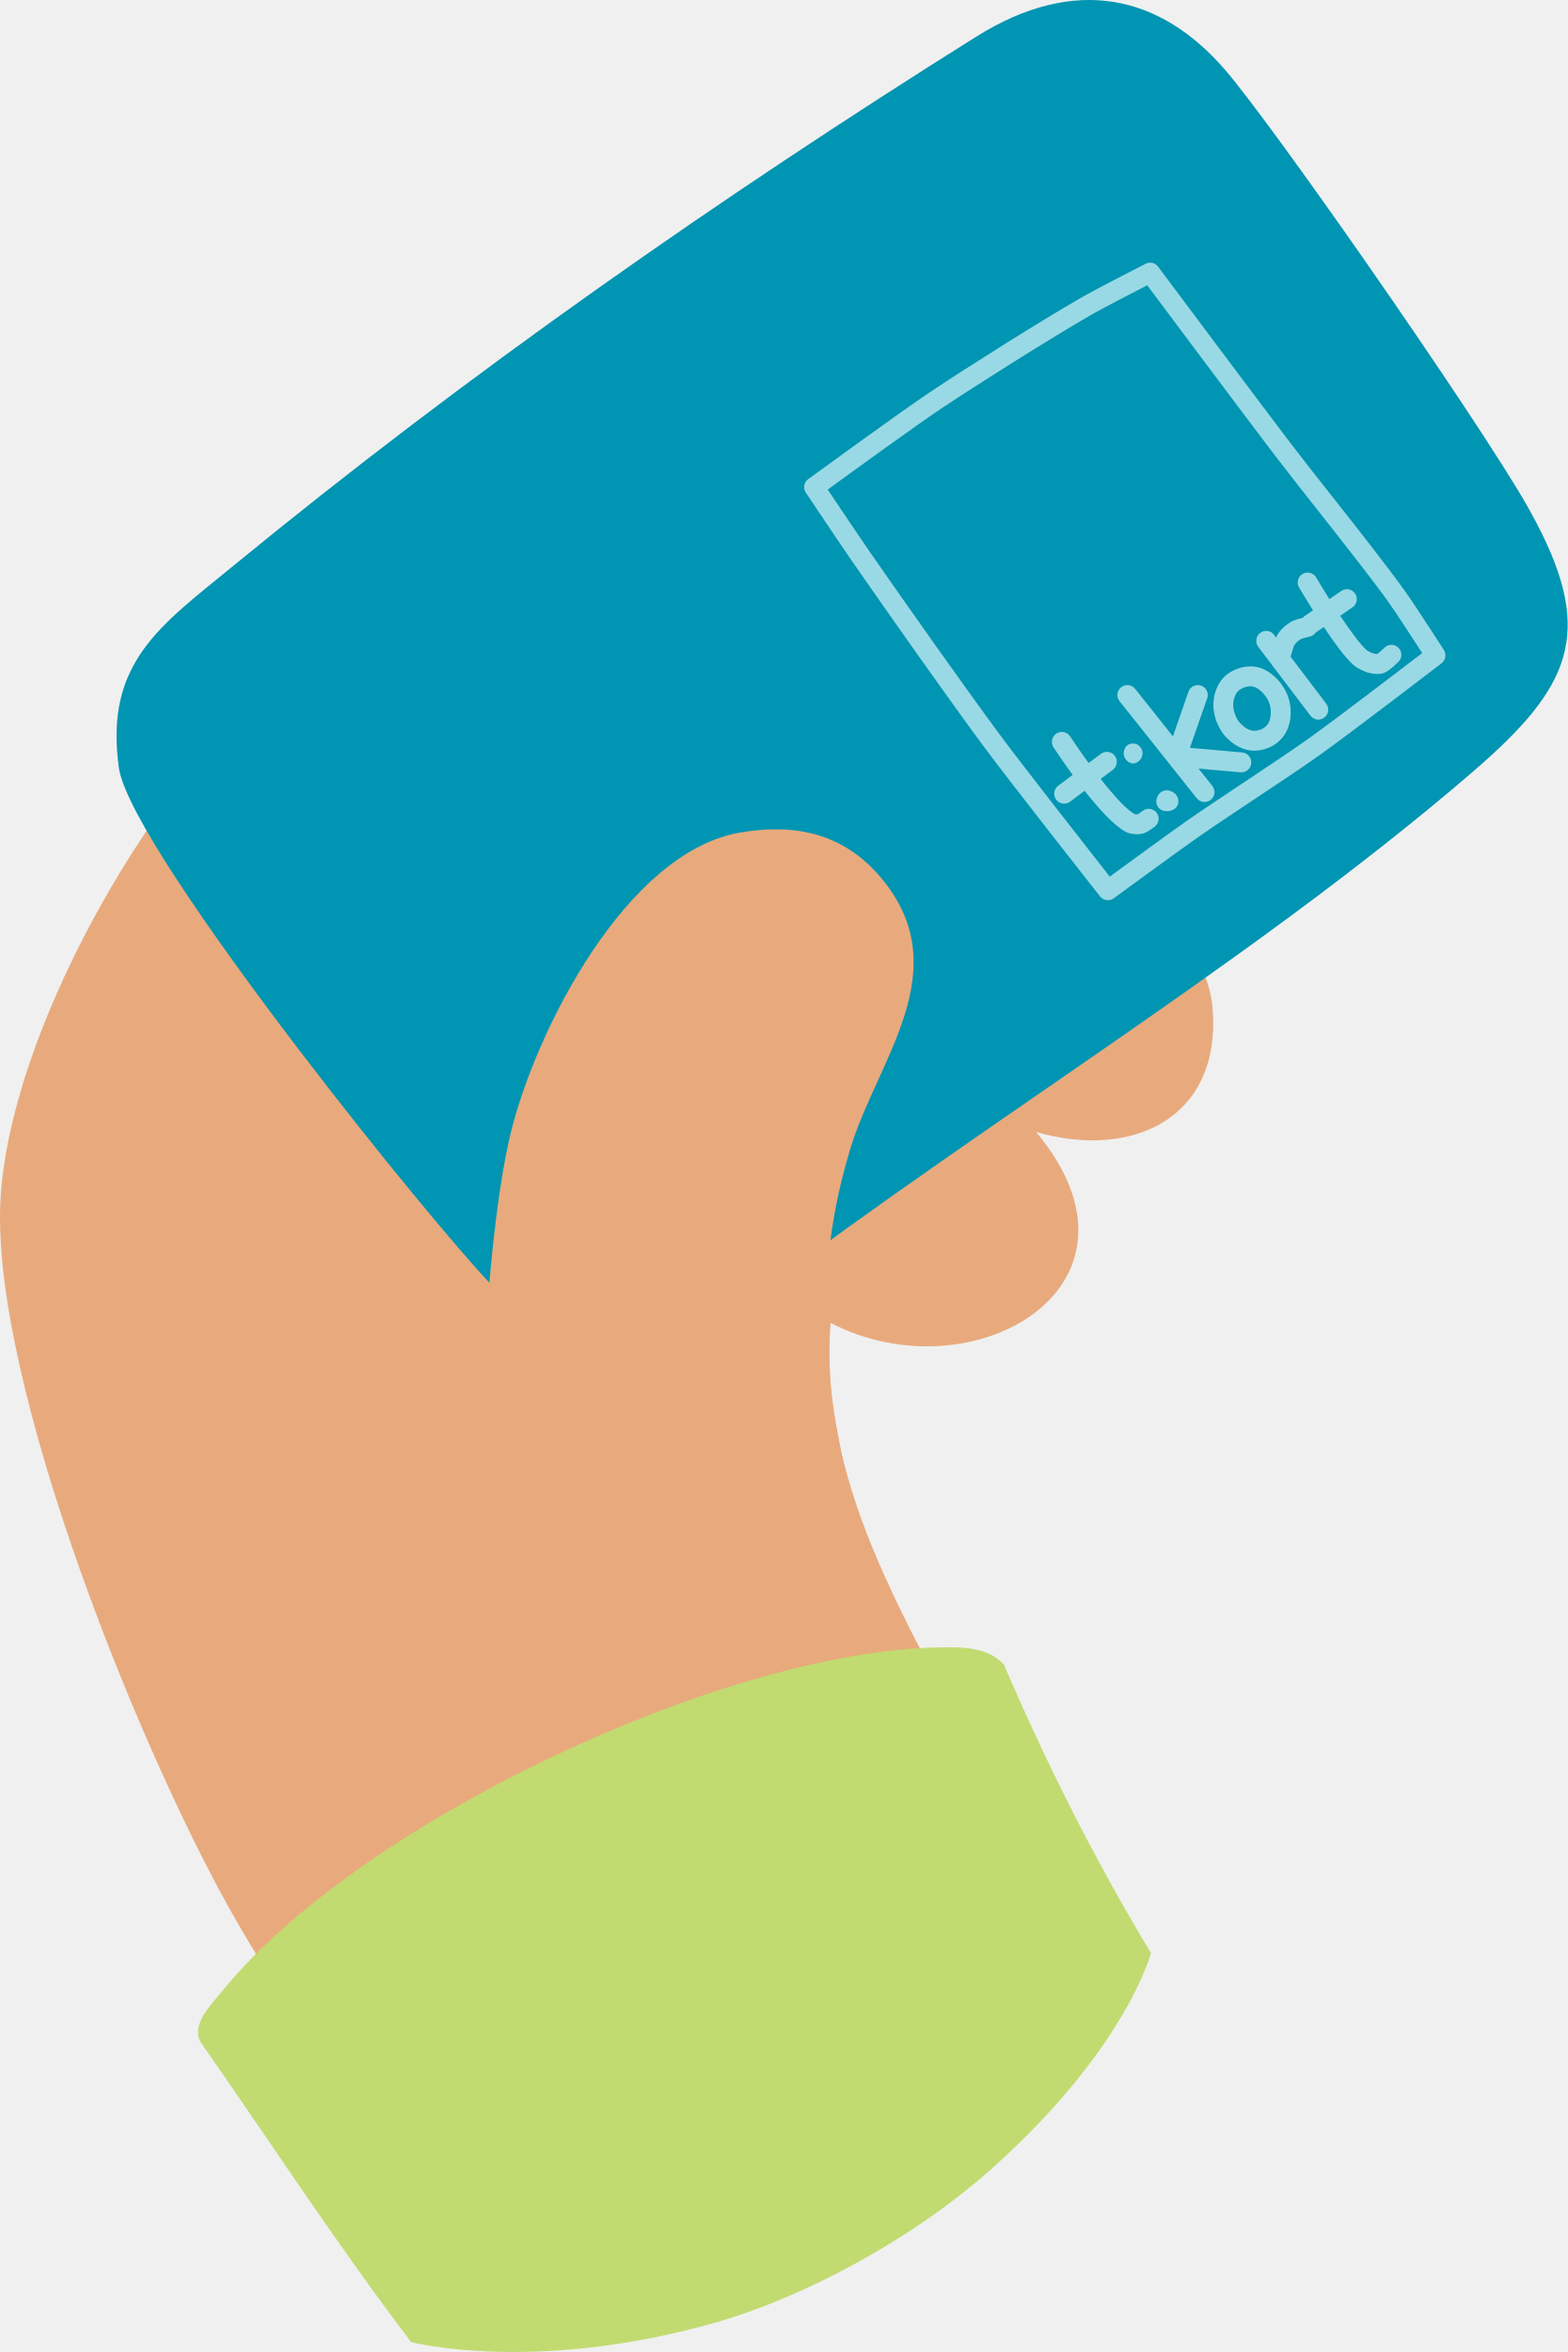
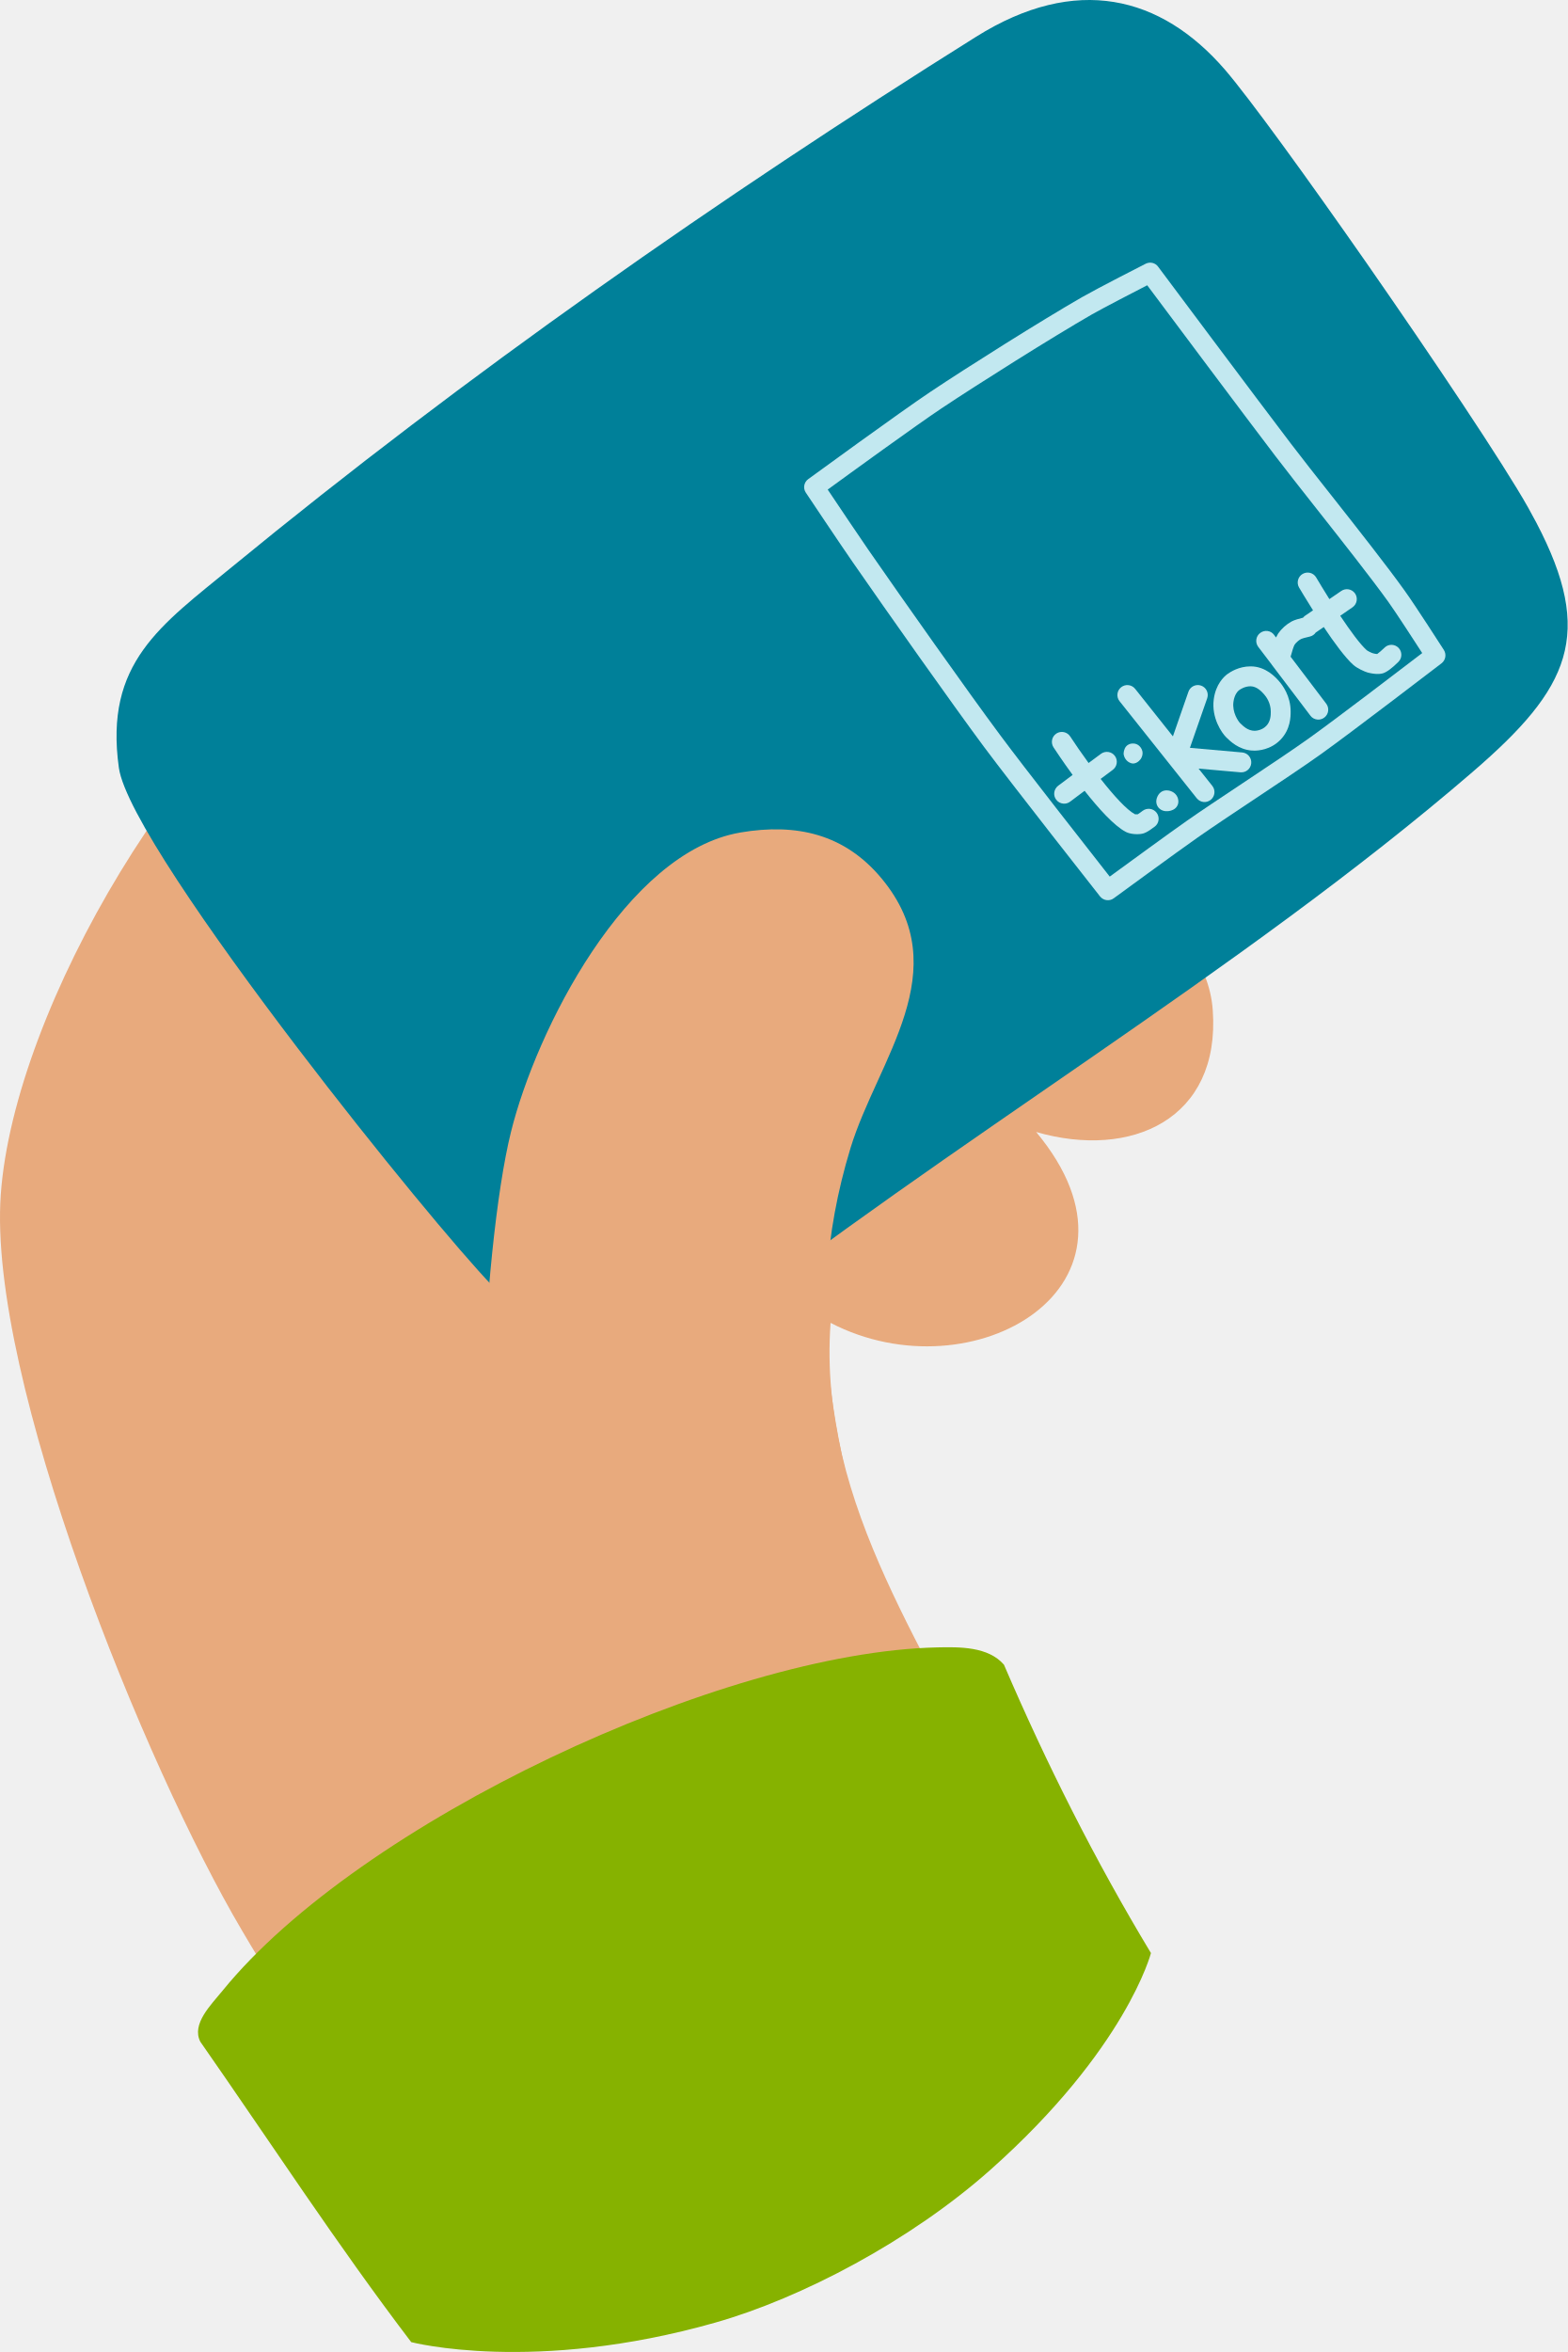
<svg xmlns="http://www.w3.org/2000/svg" width="200" height="300" viewBox="0 0 200 300" fill="none">
  <g clip-path="url(#clip0_7655_1062)">
    <path d="M132.186 144.383C148.538 163.984 124.126 178.175 105.963 168.734C104.257 192.346 119.053 211.117 128.076 231.495C129.059 237.632 122.276 241.186 117.826 243.853C98.66 255.34 66.801 263.177 44.569 260.577C38.779 259.9 33.686 251.007 30.846 246.193C18.563 225.398 -1.59 175.908 0.1 152.353C1.817 128.415 24.003 91.052 45.039 79.238C63.475 68.884 101.83 68.391 122.066 73.445C141.959 78.412 143.219 94.149 126.579 104.553C136.179 110.16 153.802 115.817 154.722 128.878C155.702 142.756 144.325 147.9 132.182 144.386L132.186 144.383Z" fill="#E8AA7D" />
-     <path d="M187.904 98.433C158.205 124.028 121.033 145.71 90.06 170.178C77.277 176.308 72.214 173.635 63.481 164.694C63.275 164.487 63.068 164.274 62.861 164.057C58.778 159.827 48.152 147.043 37.959 133.665C26.672 118.851 15.916 103.327 15.163 97.92C13.296 84.525 20.503 79.772 29.639 72.275C59.525 47.743 91.793 25.208 124.529 4.687C137.259 -3.29 148.108 -0.557 156.285 8.9C159.251 12.331 166.668 22.551 174.311 33.505C182.917 45.87 191.82 59.167 194.95 64.731C195.32 65.394 195.673 66.038 196 66.664C203.486 80.945 200.28 87.769 187.904 98.43V98.433Z" fill="#0095B2" />
-     <path d="M159.661 95.73C158.011 95.583 156.961 94.56 156.441 94.05C155.888 93.51 154.528 91.586 154.848 89.189C155.105 87.276 156.138 86.316 156.571 85.992C156.971 85.696 158.055 85.002 159.528 84.996C161.495 84.986 162.755 86.412 163.168 86.879C163.615 87.382 164.658 88.773 164.655 90.759C164.655 91.379 164.655 93.023 163.358 94.356C162.085 95.666 160.471 95.75 160.008 95.743C159.888 95.743 159.775 95.736 159.661 95.726V95.73ZM158.088 88.026C157.951 88.129 157.491 88.543 157.358 89.526C157.175 90.889 157.998 92.026 158.211 92.236C158.628 92.643 159.198 93.2 160.038 93.213C160.131 93.213 160.945 93.206 161.541 92.593C162.121 91.996 162.121 91.196 162.121 90.763C162.121 89.643 161.528 88.853 161.271 88.566C160.998 88.256 160.358 87.543 159.538 87.536C158.805 87.536 158.245 87.912 158.091 88.026H158.088Z" fill="#99D9E5" />
-     <path d="M143.672 95.2C143.939 94.906 144.295 94.8 144.669 94.84C145.122 94.886 145.465 95.166 145.662 95.586C145.958 96.216 145.538 96.803 145.505 96.846C145.275 97.156 144.805 97.493 144.335 97.356C143.679 97.17 143.415 96.586 143.355 96.25C143.322 96.066 143.385 95.516 143.672 95.2Z" fill="#99D9E5" />
-     <path d="M149.088 100.833C149.138 100.84 149.908 100.963 150.212 101.667C150.282 101.823 150.438 102.273 150.222 102.73C149.962 103.28 149.368 103.404 149.215 103.434C149.092 103.46 148.435 103.597 147.922 103.14C147.545 102.804 147.418 102.287 147.592 101.777C147.772 101.25 148.222 100.693 149.085 100.83L149.088 100.833Z" fill="#99D9E5" />
-     <path d="M184.207 82.909C184.057 82.682 180.521 77.165 179.197 75.335C177.021 72.291 173.238 67.481 169.894 63.244C167.901 60.724 166.024 58.344 164.694 56.594C160.465 51.05 147.875 34.179 147.745 34.012C147.382 33.512 146.708 33.359 146.155 33.642C145.905 33.765 140.012 36.776 138.035 37.906C133.019 40.783 123.346 46.87 118.683 49.99C114.739 52.63 103.587 60.767 103.113 61.111C102.56 61.511 102.423 62.281 102.807 62.841C102.85 62.914 107.253 69.491 108.75 71.651C113.093 77.918 121.346 89.619 125.539 95.269C129.106 100.06 140.222 114.194 140.339 114.341C140.569 114.624 140.885 114.788 141.222 114.818C141.525 114.844 141.829 114.771 142.082 114.581C142.165 114.521 150.142 108.68 152.822 106.804C154.585 105.567 157.165 103.85 159.898 102.03C163.101 99.903 166.401 97.706 168.504 96.203C172.391 93.433 183.794 84.686 183.91 84.602C184.43 84.199 184.554 83.462 184.204 82.905L184.207 82.909ZM167.034 94.139C164.968 95.62 161.675 97.81 158.501 99.92C155.751 101.747 153.155 103.47 151.372 104.724C149.235 106.217 143.818 110.177 141.575 111.811C139.005 108.534 130.582 97.796 127.589 93.753C123.403 88.126 115.173 76.465 110.843 70.215C109.706 68.578 106.893 64.381 105.596 62.447C108.473 60.351 116.873 54.25 120.096 52.1C124.732 49.003 134.335 42.959 139.299 40.106C140.765 39.276 144.572 37.302 146.358 36.386C148.992 39.913 158.995 53.303 162.685 58.137C164.024 59.894 165.908 62.284 167.901 64.814C171.228 69.031 175.001 73.815 177.144 76.805C178.097 78.138 180.337 81.595 181.441 83.299C178.637 85.446 170.241 91.849 167.034 94.139Z" fill="#99D9E5" />
-     <path d="M178.411 84.415C177.581 85.242 176.911 85.735 176.414 85.885C176.101 85.975 175.744 85.979 175.414 85.949C174.934 85.905 174.537 85.795 174.471 85.779C174.024 85.645 173.161 85.245 172.688 84.839C171.641 83.922 170.184 81.935 168.881 79.978L167.931 80.632C167.911 80.648 167.894 80.662 167.868 80.668C167.691 80.932 167.421 81.122 167.101 81.195C166.644 81.292 166.101 81.445 165.961 81.519C165.674 81.672 165.334 81.972 165.151 82.245C165.051 82.422 164.831 83.065 164.651 83.762L169.198 89.759C169.614 90.312 169.511 91.112 168.948 91.529C168.691 91.726 168.381 91.809 168.078 91.782C167.731 91.752 167.398 91.586 167.178 91.286L162.238 84.769C162.238 84.769 162.231 84.759 162.231 84.752L160.521 82.505C160.105 81.952 160.208 81.152 160.771 80.735C161.328 80.308 162.125 80.412 162.541 80.975L162.791 81.312C162.885 81.115 162.978 80.945 163.064 80.808C163.474 80.208 164.111 79.635 164.761 79.278C165.134 79.075 165.788 78.895 166.238 78.788C166.304 78.692 166.398 78.615 166.498 78.538L167.511 77.848C166.594 76.401 165.908 75.235 165.731 74.941C165.378 74.341 165.581 73.561 166.181 73.208C166.791 72.855 167.561 73.051 167.914 73.658C168.298 74.305 168.898 75.298 169.598 76.415L171.114 75.378C171.694 74.978 172.478 75.125 172.878 75.705C173.267 76.281 173.121 77.068 172.544 77.465L170.981 78.542C172.224 80.408 173.527 82.195 174.361 82.932C174.494 83.039 174.974 83.282 175.184 83.335C175.324 83.382 175.551 83.409 175.694 83.422C175.901 83.279 176.307 82.932 176.621 82.622C177.114 82.122 177.914 82.125 178.411 82.622C178.901 83.115 178.907 83.922 178.411 84.412V84.415Z" fill="#99D9E5" />
-     <path d="M159.628 97.356C159.565 98.056 158.951 98.57 158.251 98.51L152.911 98.037L154.661 100.237C155.098 100.783 155.008 101.583 154.461 102.02C154.195 102.233 153.875 102.323 153.561 102.297C153.225 102.267 152.908 102.103 152.678 101.82L149.095 97.316L142.832 89.442C142.388 88.892 142.485 88.096 143.032 87.659C143.578 87.222 144.378 87.312 144.815 87.859L149.635 93.923L151.615 88.233C151.845 87.566 152.571 87.222 153.228 87.449C153.888 87.676 154.238 88.396 154.011 89.062L151.805 95.386L158.475 95.976C159.175 96.04 159.688 96.653 159.628 97.353V97.356Z" fill="#99D9E5" />
-     <path d="M147.325 105.427C146.348 106.19 145.925 106.297 145.778 106.327C145.518 106.397 145.109 106.42 144.689 106.384C144.319 106.35 143.925 106.264 143.635 106.114C142.125 105.327 140.125 103.093 138.369 100.867L136.515 102.257C136.259 102.453 135.949 102.53 135.652 102.503C135.299 102.473 134.966 102.297 134.746 102C134.319 101.443 134.442 100.65 134.996 100.223L136.842 98.84C135.585 97.116 134.636 95.673 134.402 95.323C134.022 94.73 134.186 93.946 134.769 93.563C135.356 93.183 136.145 93.346 136.529 93.93C137.172 94.913 137.992 96.106 138.879 97.32L140.452 96.153C141.015 95.736 141.812 95.85 142.229 96.413C142.645 96.976 142.532 97.763 141.969 98.19L140.415 99.35C142.079 101.467 143.749 103.314 144.805 103.864C144.832 103.857 145.015 103.874 145.145 103.867C145.289 103.777 145.552 103.597 145.762 103.43C146.318 103.003 147.115 103.1 147.542 103.647C147.975 104.204 147.882 104.994 147.332 105.427H147.325Z" fill="#99D9E5" />
+     <path d="M187.904 98.433C158.205 124.028 121.033 145.71 90.06 170.178C77.277 176.308 72.214 173.635 63.481 164.694C63.275 164.487 63.068 164.274 62.861 164.057C58.778 159.827 48.152 147.043 37.959 133.665C26.672 118.851 15.916 103.327 15.163 97.92C13.296 84.525 20.503 79.772 29.639 72.275C59.525 47.743 91.793 25.208 124.529 4.687C137.259 -3.29 148.108 -0.557 156.285 8.9C159.251 12.331 166.668 22.551 174.311 33.505C182.917 45.87 191.82 59.167 194.95 64.731C195.32 65.394 195.673 66.038 196 66.664C203.486 80.945 200.28 87.769 187.904 98.43V98.433Z" fill="#008099" />
+     <path d="M159.661 95.73C158.011 95.583 156.961 94.56 156.441 94.05C155.888 93.51 154.528 91.586 154.848 89.189C155.105 87.276 156.138 86.316 156.571 85.992C156.971 85.696 158.055 85.002 159.528 84.996C161.495 84.986 162.755 86.412 163.168 86.879C163.615 87.382 164.658 88.773 164.655 90.759C164.655 91.379 164.655 93.023 163.358 94.356C162.085 95.666 160.471 95.75 160.008 95.743C159.888 95.743 159.775 95.736 159.661 95.726V95.73ZM158.088 88.026C157.951 88.129 157.491 88.543 157.358 89.526C157.175 90.889 157.998 92.026 158.211 92.236C158.628 92.643 159.198 93.2 160.038 93.213C160.131 93.213 160.945 93.206 161.541 92.593C162.121 91.996 162.121 91.196 162.121 90.763C162.121 89.643 161.528 88.853 161.271 88.566C160.998 88.256 160.358 87.543 159.538 87.536C158.805 87.536 158.245 87.912 158.091 88.026H158.088Z" fill="#C2E8F0" />
+     <path d="M143.672 95.2C143.939 94.906 144.295 94.8 144.669 94.84C145.122 94.886 145.465 95.166 145.662 95.586C145.958 96.216 145.538 96.803 145.505 96.846C145.275 97.156 144.805 97.493 144.335 97.356C143.679 97.17 143.415 96.586 143.355 96.25C143.322 96.066 143.385 95.516 143.672 95.2Z" fill="#C2E8F0" />
+     <path d="M149.088 100.833C149.138 100.84 149.908 100.963 150.212 101.667C150.282 101.823 150.438 102.273 150.222 102.73C149.962 103.28 149.368 103.404 149.215 103.434C149.092 103.46 148.435 103.597 147.922 103.14C147.545 102.804 147.418 102.287 147.592 101.777C147.772 101.25 148.222 100.693 149.085 100.83L149.088 100.833Z" fill="#C2E8F0" />
+     <path d="M184.207 82.909C184.057 82.682 180.521 77.165 179.197 75.335C177.021 72.291 173.238 67.481 169.894 63.244C167.901 60.724 166.024 58.344 164.694 56.594C160.465 51.05 147.875 34.179 147.745 34.012C147.382 33.512 146.708 33.359 146.155 33.642C145.905 33.765 140.012 36.776 138.035 37.906C133.019 40.783 123.346 46.87 118.683 49.99C114.739 52.63 103.587 60.767 103.113 61.111C102.56 61.511 102.423 62.281 102.807 62.841C102.85 62.914 107.253 69.491 108.75 71.651C113.093 77.918 121.346 89.619 125.539 95.269C129.106 100.06 140.222 114.194 140.339 114.341C140.569 114.624 140.885 114.788 141.222 114.818C141.525 114.844 141.829 114.771 142.082 114.581C142.165 114.521 150.142 108.68 152.822 106.804C154.585 105.567 157.165 103.85 159.898 102.03C163.101 99.903 166.401 97.706 168.504 96.203C172.391 93.433 183.794 84.686 183.91 84.602C184.43 84.199 184.554 83.462 184.204 82.905L184.207 82.909ZM167.034 94.139C164.968 95.62 161.675 97.81 158.501 99.92C155.751 101.747 153.155 103.47 151.372 104.724C149.235 106.217 143.818 110.177 141.575 111.811C139.005 108.534 130.582 97.796 127.589 93.753C123.403 88.126 115.173 76.465 110.843 70.215C109.706 68.578 106.893 64.381 105.596 62.447C108.473 60.351 116.873 54.25 120.096 52.1C124.732 49.003 134.335 42.959 139.299 40.106C140.765 39.276 144.572 37.302 146.358 36.386C148.992 39.913 158.995 53.303 162.685 58.137C164.024 59.894 165.908 62.284 167.901 64.814C171.228 69.031 175.001 73.815 177.144 76.805C178.097 78.138 180.337 81.595 181.441 83.299C178.637 85.446 170.241 91.849 167.034 94.139Z" fill="#C2E8F0" />
+     <path d="M178.411 84.415C177.581 85.242 176.911 85.735 176.414 85.885C176.101 85.975 175.744 85.979 175.414 85.949C174.934 85.905 174.537 85.795 174.471 85.779C174.024 85.645 173.161 85.245 172.688 84.839C171.641 83.922 170.184 81.935 168.881 79.978L167.931 80.632C167.911 80.648 167.894 80.662 167.868 80.668C167.691 80.932 167.421 81.122 167.101 81.195C166.644 81.292 166.101 81.445 165.961 81.519C165.674 81.672 165.334 81.972 165.151 82.245C165.051 82.422 164.831 83.065 164.651 83.762L169.198 89.759C169.614 90.312 169.511 91.112 168.948 91.529C168.691 91.726 168.381 91.809 168.078 91.782C167.731 91.752 167.398 91.586 167.178 91.286L162.238 84.769C162.238 84.769 162.231 84.759 162.231 84.752L160.521 82.505C160.105 81.952 160.208 81.152 160.771 80.735C161.328 80.308 162.125 80.412 162.541 80.975L162.791 81.312C162.885 81.115 162.978 80.945 163.064 80.808C163.474 80.208 164.111 79.635 164.761 79.278C165.134 79.075 165.788 78.895 166.238 78.788C166.304 78.692 166.398 78.615 166.498 78.538L167.511 77.848C166.594 76.401 165.908 75.235 165.731 74.941C165.378 74.341 165.581 73.561 166.181 73.208C166.791 72.855 167.561 73.051 167.914 73.658C168.298 74.305 168.898 75.298 169.598 76.415L171.114 75.378C171.694 74.978 172.478 75.125 172.878 75.705C173.267 76.281 173.121 77.068 172.544 77.465L170.981 78.542C172.224 80.408 173.527 82.195 174.361 82.932C174.494 83.039 174.974 83.282 175.184 83.335C175.324 83.382 175.551 83.409 175.694 83.422C175.901 83.279 176.307 82.932 176.621 82.622C177.114 82.122 177.914 82.125 178.411 82.622C178.901 83.115 178.907 83.922 178.411 84.412V84.415Z" fill="#C2E8F0" />
+     <path d="M159.628 97.356C159.565 98.056 158.951 98.57 158.251 98.51L152.911 98.037L154.661 100.237C155.098 100.783 155.008 101.583 154.461 102.02C154.195 102.233 153.875 102.323 153.561 102.297C153.225 102.267 152.908 102.103 152.678 101.82L149.095 97.316L142.832 89.442C142.388 88.892 142.485 88.096 143.032 87.659C143.578 87.222 144.378 87.312 144.815 87.859L149.635 93.923L151.615 88.233C151.845 87.566 152.571 87.222 153.228 87.449C153.888 87.676 154.238 88.396 154.011 89.062L151.805 95.386L158.475 95.976C159.175 96.04 159.688 96.653 159.628 97.353V97.356Z" fill="#C2E8F0" />
+     <path d="M147.325 105.427C146.348 106.19 145.925 106.297 145.778 106.327C145.518 106.397 145.109 106.42 144.689 106.384C144.319 106.35 143.925 106.264 143.635 106.114C142.125 105.327 140.125 103.093 138.369 100.867L136.515 102.257C136.259 102.453 135.949 102.53 135.652 102.503C135.299 102.473 134.966 102.297 134.746 102C134.319 101.443 134.442 100.65 134.996 100.223L136.842 98.84C135.585 97.116 134.636 95.673 134.402 95.323C134.022 94.73 134.186 93.946 134.769 93.563C135.356 93.183 136.145 93.346 136.529 93.93C137.172 94.913 137.992 96.106 138.879 97.32L140.452 96.153C141.015 95.736 141.812 95.85 142.229 96.413C142.645 96.976 142.532 97.763 141.969 98.19L140.415 99.35C142.079 101.467 143.749 103.314 144.805 103.864C144.832 103.857 145.015 103.874 145.145 103.867C145.289 103.777 145.552 103.597 145.762 103.43C146.318 103.003 147.115 103.1 147.542 103.647C147.975 104.204 147.882 104.994 147.332 105.427H147.325Z" fill="#C2E8F0" />
    <path d="M94.463 106.184C101.63 104.967 107.783 106.387 112.49 112.071C122.186 123.782 111.94 135.169 108.5 146.453C101.653 168.915 107.216 186.929 113.476 208.517C111.316 231.002 72.344 236.872 64.458 215.391C59.348 201.477 61.468 159.394 65.191 144.37C68.414 131.362 79.897 108.657 94.463 106.187V106.184Z" fill="#E8AA7D" />
-     <path d="M146.835 249.116C139.722 237.329 133.522 225.005 128.079 212.331C126.073 210.014 122.423 210.064 119.579 210.127C92.09 210.727 45.819 232.472 28.386 253.923C26.933 255.714 24.386 258.174 25.563 260.434C34.479 273.211 43.015 286.332 52.462 298.74C52.462 298.74 68.094 302.833 91.27 296.246C102.273 293.119 116.186 285.799 126.353 276.762C143.692 261.347 146.835 249.113 146.835 249.113V249.116Z" fill="#C1DB70" />
+     <path d="M146.835 249.116C139.722 237.329 133.522 225.005 128.079 212.331C126.073 210.014 122.423 210.064 119.579 210.127C92.09 210.727 45.819 232.472 28.386 253.923C26.933 255.714 24.386 258.174 25.563 260.434C34.479 273.211 43.015 286.332 52.462 298.74C52.462 298.74 68.094 302.833 91.27 296.246C102.273 293.119 116.186 285.799 126.353 276.762C143.692 261.347 146.835 249.113 146.835 249.113V249.116Z" fill="#86B200" />
  </g>
  <defs>
    <clipPath id="clip0_7655_1062">
      <rect width="200" height="300" fill="white" />
    </clipPath>
  </defs>
</svg>
